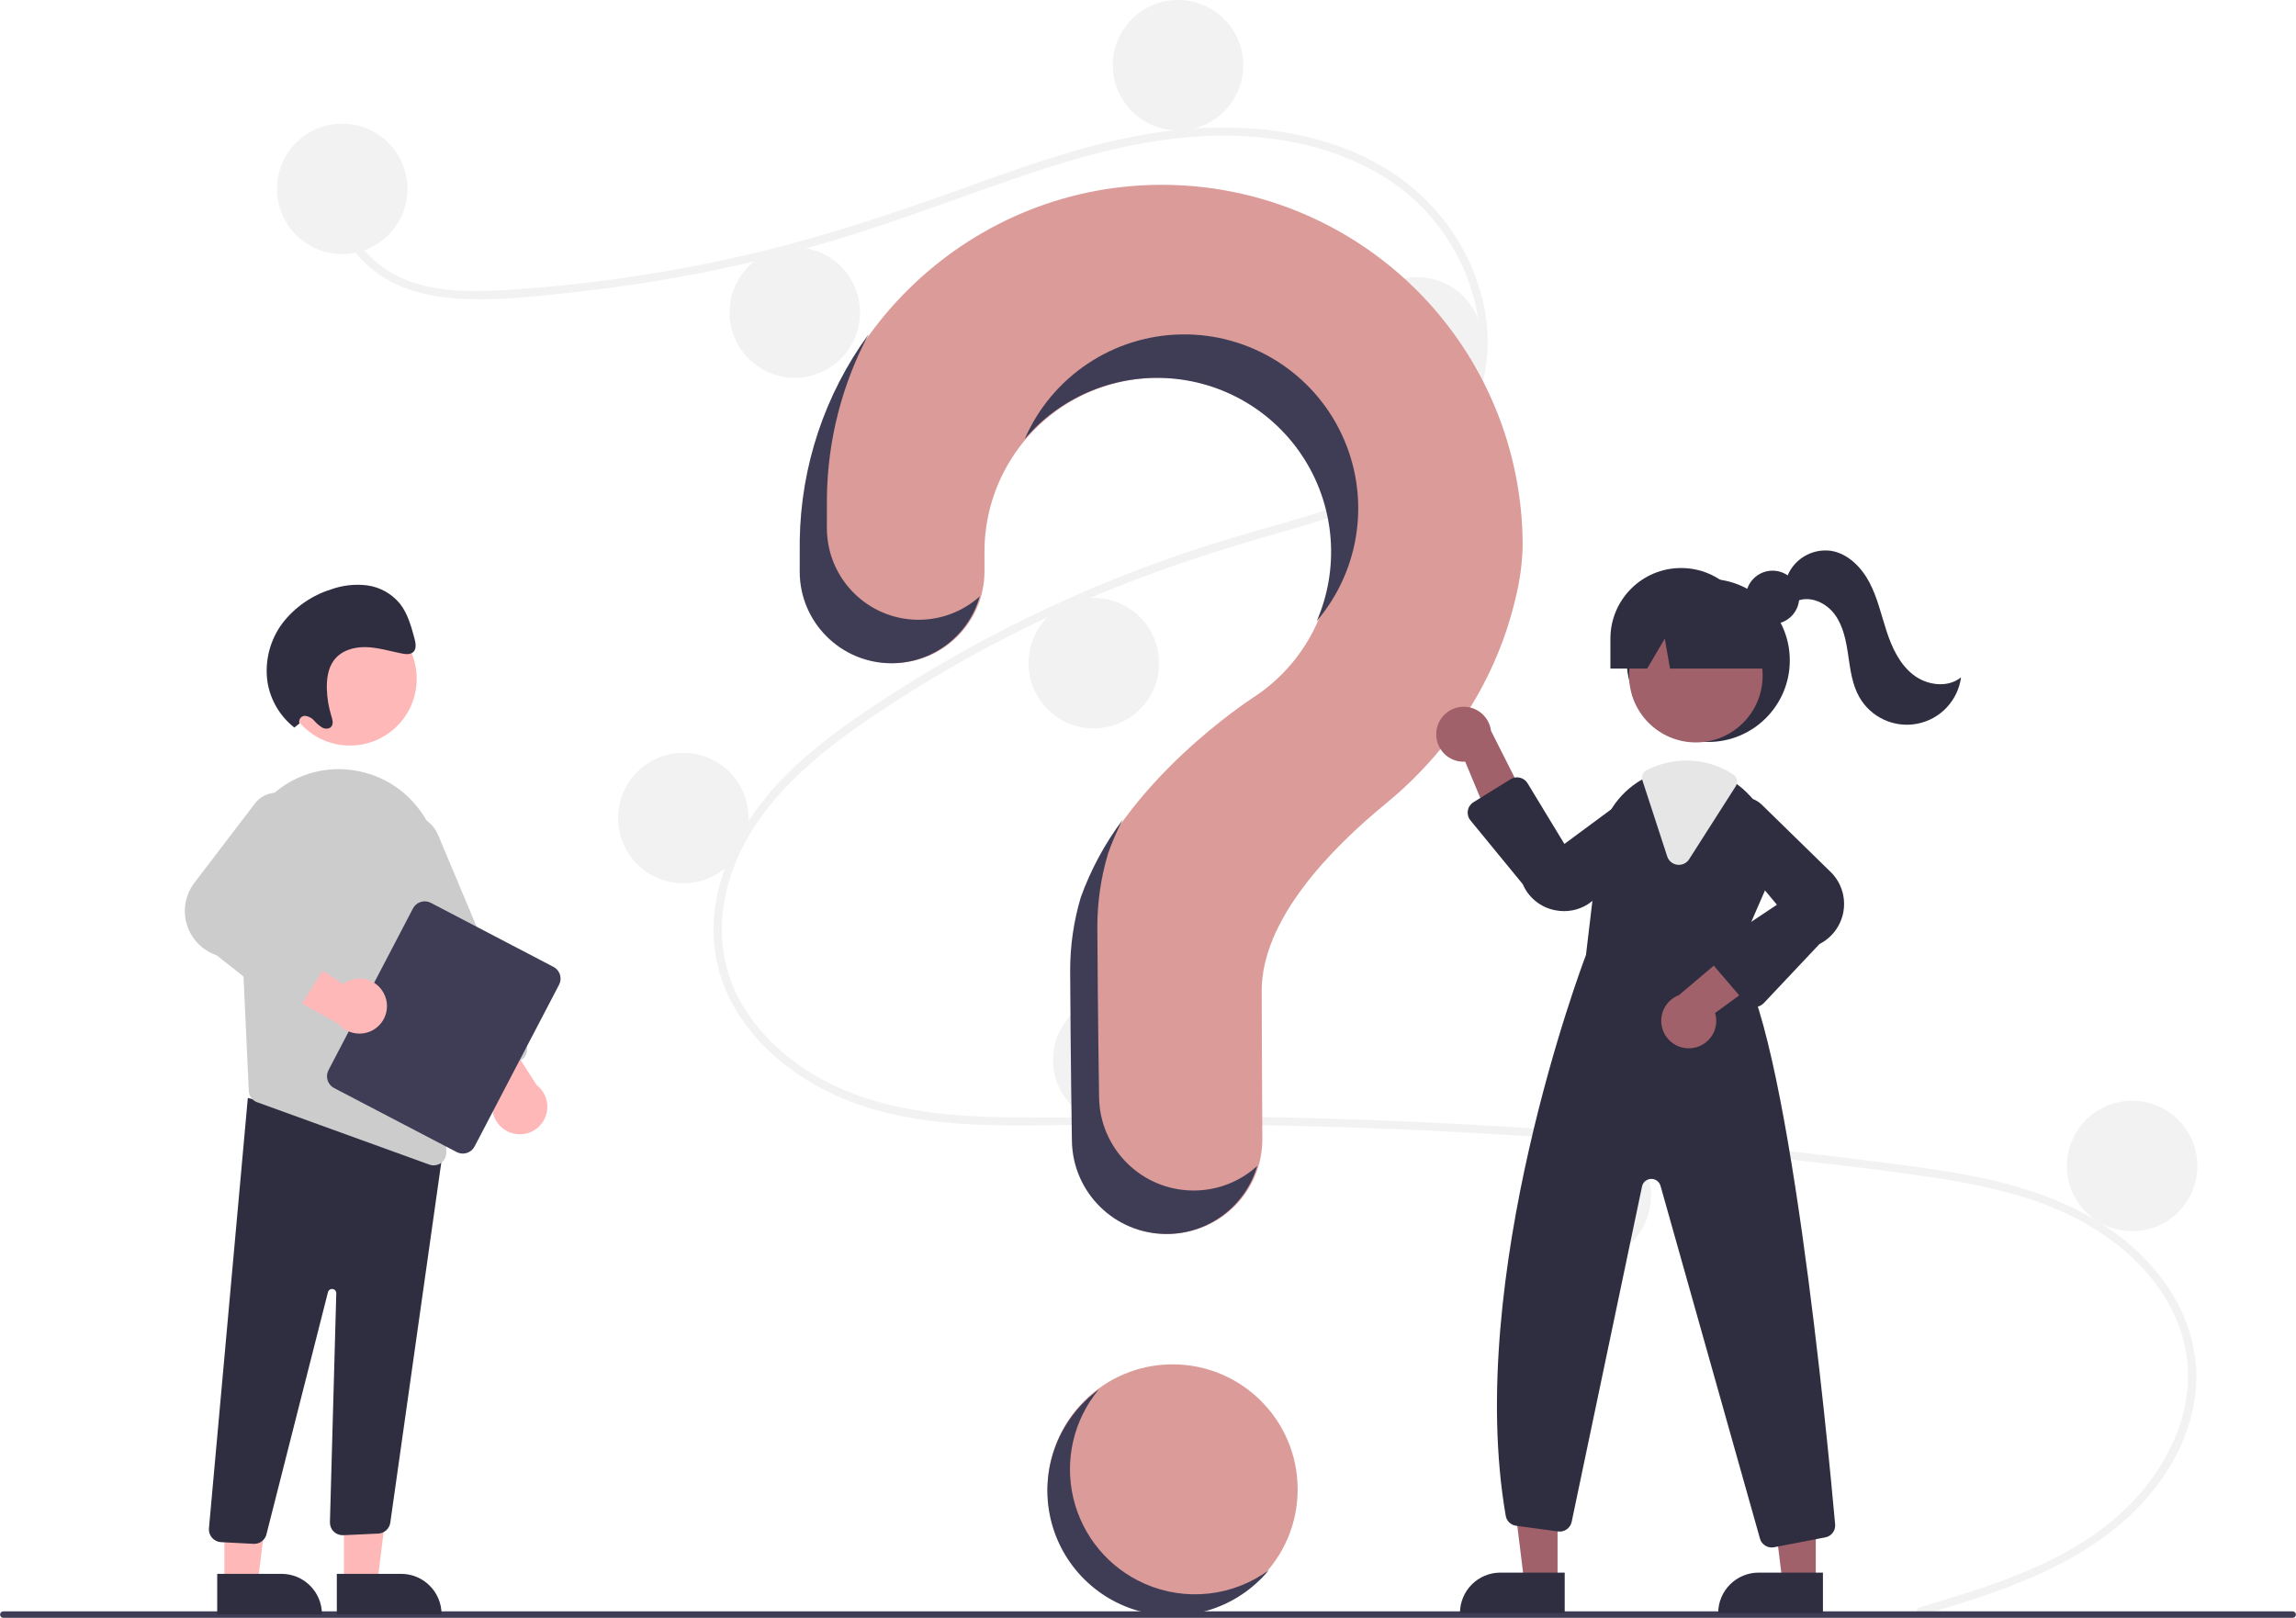
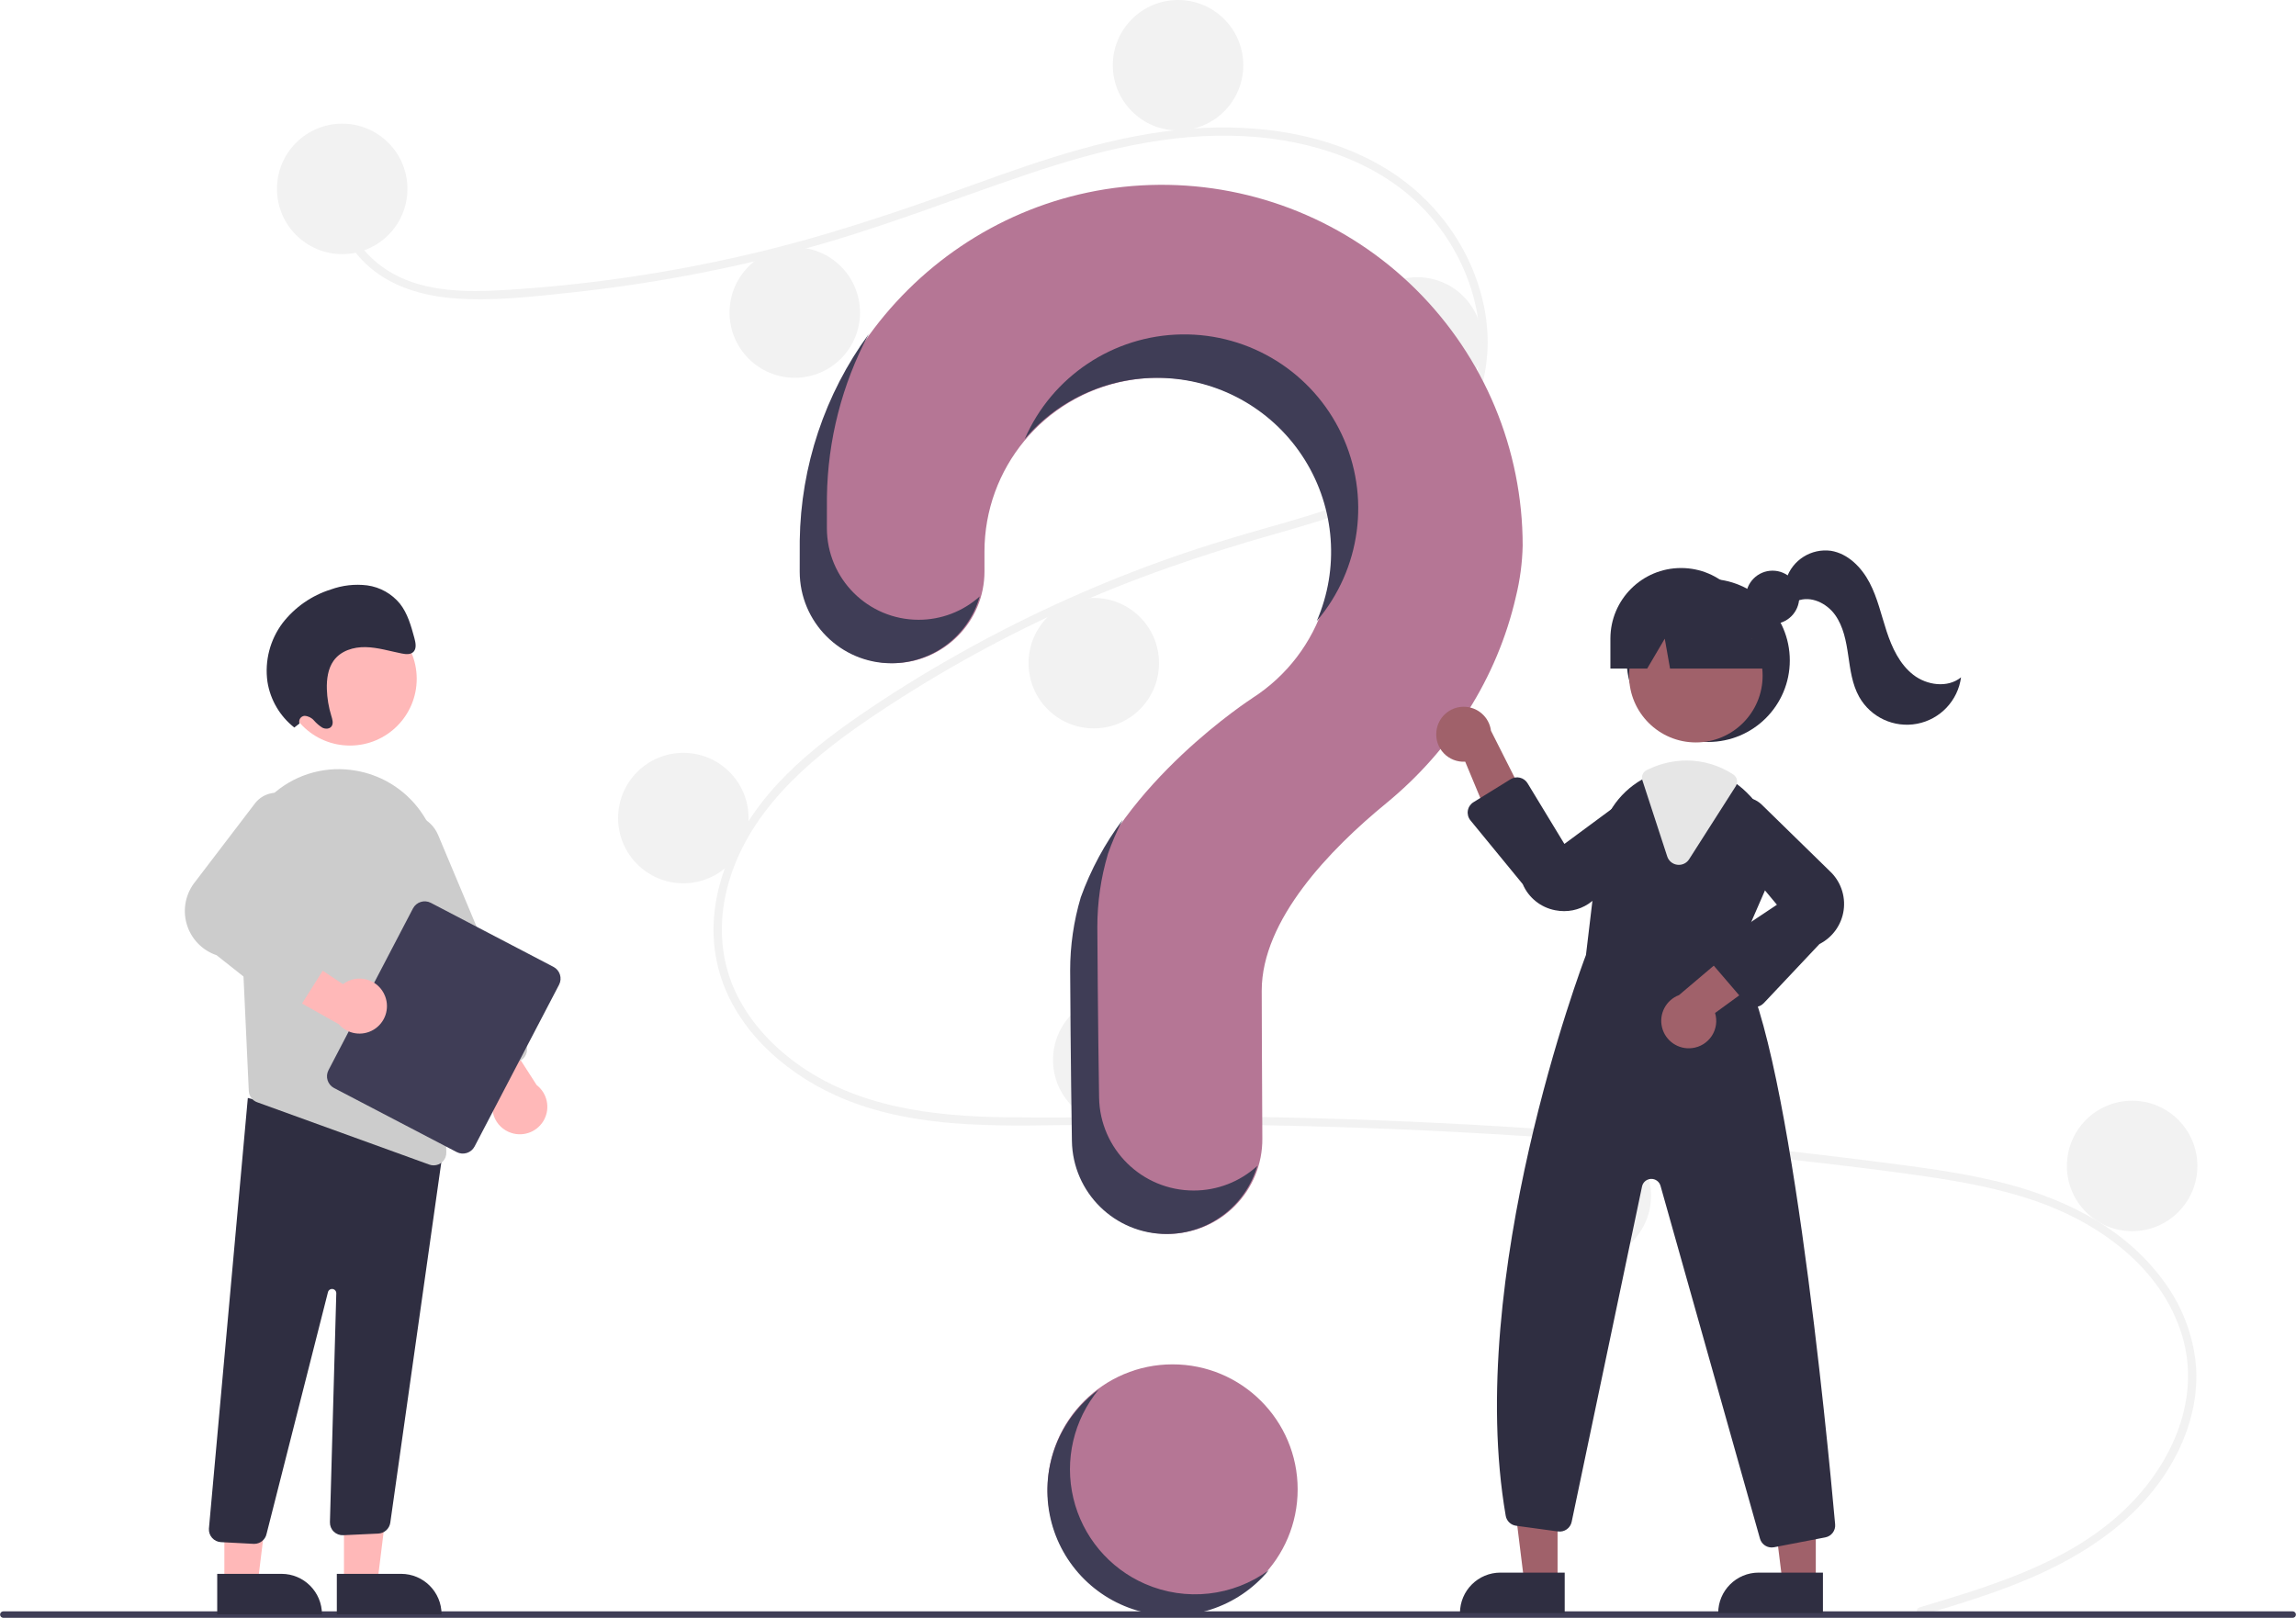
<svg xmlns="http://www.w3.org/2000/svg" id="ef672dd0-2e16-4c9d-8107-606b55e40777" data-name="Layer 1" width="844.675" height="595.262" viewBox="0 0 844.675 595.262">
-   <circle cx="431.393" cy="548" r="46" fill="#db9b99" />
+   <circle cx="431.393" cy="548" r="46" fill="#B57695" />
  <path d="M883.862,743.785c25.735-7.729,53.094-15.788,73.503-34.161,18.238-16.418,30.55-41.489,22.995-66.112-7.54-24.572-30.124-40.956-53.442-49.105-13.225-4.622-27.061-7.186-40.891-9.2-15.035-2.19-30.136-3.984-45.23-5.71q-91.677-10.486-184.044-12.811c-30.385-.765-60.764-.747-91.152-.306-27.139.394-55.722.384-80.899-11.151-19.578-8.97-37.348-25.289-42.803-46.734-6.297-24.755,5.318-49.964,21.98-67.892,8.783-9.45,19.047-17.404,29.636-24.717,11.487-7.934,23.375-15.306,35.521-22.188a494.634,494.634,0,0,1,74.767-34.468c12.746-4.634,25.68-8.633,38.728-12.321,11.017-3.115,22.068-6.234,32.716-10.477,20.583-8.204,40.161-22.1,45.395-44.881,4.96-21.591-3.403-45.031-18.065-61.071-16.963-18.557-42.539-26.692-67.06-28.008-27.528-1.478-54.422,5.412-80.297,14.156-27.597,9.326-54.599,20.049-82.778,27.603a556.958,556.958,0,0,1-85.196,15.837c-14.082,1.5-28.59,3.193-42.756,2.045-11.872-.962-23.684-4.454-32.434-12.88-7.503-7.225-11.972-17.154-10.435-27.632.279-1.903,3.17-1.094,2.893.798-1.87,12.755,6.8,24.509,17.484,30.529,12.348,6.958,27.374,6.968,41.122,6.172a537.825,537.825,0,0,0,88.515-12.796c28.593-6.531,56.164-15.866,83.704-25.839,26.156-9.472,52.897-18.716,80.84-20.767,24.246-1.78,49.752,1.752,70.874,14.423,18.564,11.136,32.215,29.707,36.565,51.018,4.25,20.825-1.636,41.785-17.4,56.317-16.321,15.046-38.701,21.479-59.557,27.404-26.452,7.514-52.337,16.298-77.392,27.703a485.824,485.824,0,0,0-72.8,40.928c-22.246,15.202-44.201,34.331-51.237,61.451-3.277,12.633-2.672,26.032,2.812,37.965,4.876,10.61,12.907,19.535,22.262,26.419,22.321,16.424,50.453,19.797,77.414,20.132,30.281.377,60.564-.645,90.855-.148q92.599,1.52,184.819,11.273,23.108,2.446,46.158,5.407c13.822,1.776,27.69,3.541,41.278,6.695,24.162,5.608,47.674,16.392,62.692,36.878a61.319,61.319,0,0,1,11.947,30.446c1.051,11.524-1.77,23.069-6.98,33.321-11.532,22.69-33.134,37.123-56.073,46.605-12.287,5.079-25.032,8.926-37.752,12.746-1.853.557-2.645-2.338-.798-2.893Z" transform="translate(-177.6623 -152.3692)" fill="#f2f2f2" />
  <circle cx="125.893" cy="69.5" r="24" fill="#f2f2f2" />
  <circle cx="292.393" cy="115" r="24" fill="#f2f2f2" />
  <circle cx="433.393" cy="24" r="24" fill="#f2f2f2" />
  <circle cx="521.393" cy="126" r="24" fill="#f2f2f2" />
  <circle cx="402.393" cy="244" r="24" fill="#f2f2f2" />
  <circle cx="251.393" cy="301" r="24" fill="#f2f2f2" />
  <circle cx="411.393" cy="390" r="24" fill="#f2f2f2" />
  <circle cx="583.393" cy="440" r="24" fill="#f2f2f2" />
  <circle cx="784.393" cy="429" r="24" fill="#f2f2f2" />
-   <path d="M604.128,220.373c-71.892.508-130.756,58.93-131.777,130.816-.009.664-.014,5.33-.013,11.434a33.748,33.748,0,0,0,33.744,33.746h0a33.769,33.769,0,0,0,33.761-33.798c-.003-4.152-.006-7.026-.006-7.202a64,64,0,1,1,98.52,53.879l.012.014s-48.028,30.92-62.671,73.335l.012.003a94.004,94.004,0,0,0-3.874,26.768c0,3.725.219,36.321.643,62.778a34.786,34.786,0,0,0,34.79,34.222h0a34.796,34.796,0,0,0,34.794-35.011c-.147-24.229-.227-52.442-.227-54.489,0-26.045,25.125-51.995,45.764-68.917,23.766-19.487,40.868-46.043,47.737-75.999a86.762,86.762,0,0,0,2.499-18.834A132.75,132.75,0,0,0,604.128,220.373Z" transform="translate(-177.6623 -152.3692)" fill="#db9b99" />
+   <path d="M604.128,220.373c-71.892.508-130.756,58.93-131.777,130.816-.009.664-.014,5.33-.013,11.434a33.748,33.748,0,0,0,33.744,33.746h0a33.769,33.769,0,0,0,33.761-33.798c-.003-4.152-.006-7.026-.006-7.202a64,64,0,1,1,98.52,53.879l.012.014s-48.028,30.92-62.671,73.335l.012.003a94.004,94.004,0,0,0-3.874,26.768c0,3.725.219,36.321.643,62.778a34.786,34.786,0,0,0,34.79,34.222h0a34.796,34.796,0,0,0,34.794-35.011c-.147-24.229-.227-52.442-.227-54.489,0-26.045,25.125-51.995,45.764-68.917,23.766-19.487,40.868-46.043,47.737-75.999a86.762,86.762,0,0,0,2.499-18.834A132.75,132.75,0,0,0,604.128,220.373Z" transform="translate(-177.6623 -152.3692)" fill="#B57695" />
  <path d="M1021.147,747.631H178.853a1.191,1.191,0,0,1,0-2.381h842.294a1.191,1.191,0,0,1,0,2.381Z" transform="translate(-177.6623 -152.3692)" fill="#3f3d56" />
  <circle cx="628.449" cy="242.996" r="30" fill="#2f2e41" />
  <polygon points="573.012 582.129 560.753 582.129 554.92 534.841 573.015 534.841 573.012 582.129" fill="#a0616a" />
  <path d="M551.996,578.626h23.644a0,0,0,0,1,0,0v14.887a0,0,0,0,1,0,0H537.109a0,0,0,0,1,0,0v0A14.887,14.887,0,0,1,551.996,578.626Z" fill="#2f2e41" />
  <polygon points="668.012 582.129 655.753 582.129 649.92 534.841 668.015 534.841 668.012 582.129" fill="#a0616a" />
  <path d="M646.996,578.626h23.644a0,0,0,0,1,0,0v14.887a0,0,0,0,1,0,0H632.109a0,0,0,0,1,0,0v0A14.887,14.887,0,0,1,646.996,578.626Z" fill="#2f2e41" />
  <circle cx="623.89" cy="248.61" r="24.561" fill="#a0616a" />
  <path d="M816.191,504.775l10.99-25.25a31.383,31.383,0,0,0-6.95-35.6,31.873,31.873,0,0,0-3.07-2.67,30.935,30.935,0,0,0-18.99-6.57,32.179,32.179,0,0,0-13.4,2.98c-.36.16-.71.33-1.07.5-.69.33-1.37.69-2.03,1.06a31.678,31.678,0,0,0-15.7,23.88l-4.85,40.64c-1.22,3.19-44.74,118.39-29.52,206.34a4.467,4.467,0,0,0,3.82,3.67l15.43,2.1a4.497,4.497,0,0,0,5.01-3.53l25.89-123.41a3.503,3.503,0,0,1,6.8-.23l36.58,129.78a4.471,4.471,0,0,0,4.31,3.28,5.122,5.122,0,0,0,.87-.08l18.85-3.63a4.471,4.471,0,0,0,3.63-4.81C850.021,682.335,835.301,527.605,816.191,504.775Z" transform="translate(-177.6623 -152.3692)" fill="#2f2e41" />
  <path d="M706.102,421.419A10.056,10.056,0,0,0,716.696,432.623l13.729,32.992,10.385-15.394-14.629-28.97a10.11,10.11,0,0,0-20.079.169Z" transform="translate(-177.6623 -152.3692)" fill="#a0616a" />
  <path d="M800.19,537.996a10.056,10.056,0,0,0,8.427-12.913l28.885-21.038-17.39-6.512-24.764,20.977a10.11,10.11,0,0,0,4.842,19.487Z" transform="translate(-177.6623 -152.3692)" fill="#a0616a" />
  <path d="M753.102,487.61a17.057,17.057,0,0,1-3.298-.325,16.305,16.305,0,0,1-11.948-9.616l-19.234-23.453a4.501,4.501,0,0,1,1.111-6.681l13.684-8.471a4.5,4.5,0,0,1,6.215,1.49l13.556,22.334L779.15,443.702A9.721,9.721,0,0,1,790.46,459.264l-25.912,23.637A16.253,16.253,0,0,1,753.102,487.61Z" transform="translate(-177.6623 -152.3692)" fill="#2f2e41" />
  <path d="M823.252,522.883c-.035,0-.071,0-.106-.001a4.508,4.508,0,0,1-3.311-1.57l-12.166-14.193a4.5,4.5,0,0,1,.92-6.673l22.781-15.188-20.638-24.812a9.721,9.721,0,0,1,14.887-12.183l25.084,24.513a16.525,16.525,0,0,1-3.675,26.94l-20.501,21.754A4.507,4.507,0,0,1,823.252,522.883Z" transform="translate(-177.6623 -152.3692)" fill="#2f2e41" />
  <path d="M795.307,470.584a4.632,4.632,0,0,1-.584-.037,4.461,4.461,0,0,1-3.71-3.069l-9.142-28.029a3.083,3.083,0,0,1,1.594-3.725l.297-.14c.269-.128.535-.254.807-.375a32.574,32.574,0,0,1,13.603-3.023,31.327,31.327,0,0,1,17.161,5.157,3.13,3.13,0,0,1,.901,4.294L799.084,468.504A4.455,4.455,0,0,1,795.307,470.584Z" transform="translate(-177.6623 -152.3692)" fill="#e6e6e6" />
  <circle cx="652.101" cy="219.786" r="9.817" fill="#2f2e41" />
  <path d="M796.111,361.365h0a26,26,0,0,0-26,26v11h13.529l6.471-11,1.941,11h41.059l-11-11A26,26,0,0,0,796.111,361.365Z" transform="translate(-177.6623 -152.3692)" fill="#2f2e41" />
  <path d="M834.809,365.431a15.15,15.15,0,0,1,16.481-10.396c6.256,1.046,11.202,6.075,14.149,11.691s4.308,11.903,6.289,17.928,4.791,12.084,9.793,15.984,12.677,4.958,17.59.946a20.118,20.118,0,0,1-37.477,7.181c-2.592-4.612-3.261-10.017-4.03-15.251s-1.767-10.65-4.862-14.94-8.888-7.093-13.804-5.139Z" transform="translate(-177.6623 -152.3692)" fill="#2f2e41" />
  <path d="M515.609,380.408h0a33.748,33.748,0,0,1-33.744-33.746c-0-6.104.004-10.771.013-11.434a131.507,131.507,0,0,1,15.359-59.909,131.803,131.803,0,0,0-25.359,75.909c-.009.664-.014,5.33-.013,11.434a33.748,33.748,0,0,0,33.744,33.746h0A33.773,33.773,0,0,0,538.097,371.817,33.622,33.622,0,0,1,515.609,380.408Z" transform="translate(-177.6623 -152.3692)" fill="#3f3d56" />
  <path d="M606.415,291.478a64.004,64.004,0,0,1,55.659,89.413,63.997,63.997,0,1,0-107.426-66.985A63.871,63.871,0,0,1,606.415,291.478Z" transform="translate(-177.6623 -152.3692)" fill="#3f3d56" />
  <path d="M616.797,590.408h0a34.787,34.787,0,0,1-34.79-34.222c-.423-26.456-.643-59.052-.643-62.778a94.004,94.004,0,0,1,3.874-26.768l-.012-.003a95.069,95.069,0,0,1,5.494-12.701,110.047,110.047,0,0,0-15.494,28.701l.012.003a94.004,94.004,0,0,0-3.874,26.768c0,3.725.219,36.321.643,62.778a34.787,34.787,0,0,0,34.79,34.222h0a34.803,34.803,0,0,0,33.402-25.048A34.66,34.66,0,0,1,616.797,590.408Z" transform="translate(-177.6623 -152.3692)" fill="#3f3d56" />
  <polygon points="126.541 582.585 138.8 582.584 144.633 535.296 126.538 535.297 126.541 582.585" fill="#ffb8b8" />
  <path d="M301.576,731.451H340.107a0,0,0,0,1,0,0v14.887a0,0,0,0,1,0,0H316.463A14.887,14.887,0,0,1,301.576,731.451v0A0,0,0,0,1,301.576,731.451Z" transform="translate(464.0541 1325.404) rotate(179.9974)" fill="#2f2e41" />
  <polygon points="82.541 582.585 94.8 582.584 100.633 535.296 82.538 535.297 82.541 582.585" fill="#ffb8b8" />
  <path d="M257.576,731.451H296.107a0,0,0,0,1,0,0v14.887a0,0,0,0,1,0,0H272.463A14.887,14.887,0,0,1,257.576,731.451v0A0,0,0,0,1,257.576,731.451Z" transform="translate(376.0541 1325.406) rotate(179.9974)" fill="#2f2e41" />
  <path d="M270.917,720.411l-11.975-.63a4.673,4.673,0,0,1-4.419-4.967l14.313-158.466,65.911,17.786,6.35-1.732L321.239,712.686a4.696,4.696,0,0,1-4.358,3.945l-12.909.601a4.674,4.674,0,0,1-4.931-4.796l2.339-84.196a1.558,1.558,0,0,0-3.083-.36L275.739,716.692a4.646,4.646,0,0,1-4.569,3.725C271.086,720.418,271.002,720.416,270.917,720.411Z" transform="translate(-177.6623 -152.3692)" fill="#2f2e41" />
  <circle cx="128.742" cy="249.759" r="24.561" fill="#ffb8b8" />
  <path d="M265.512,474.287l2.701,58.267.976,21.199a4.642,4.642,0,0,0,3.074,4.175l63.336,22.943a4.477,4.477,0,0,0,1.6.28,4.644,4.644,0,0,0,4.664-4.788L339.266,471.597A36.93,36.93,0,0,0,308.522,435.92c-.613-.093-1.236-.187-1.859-.27a36.249,36.249,0,0,0-29.165,9.441,37.236,37.236,0,0,0-11.986,29.196Z" transform="translate(-177.6623 -152.3692)" fill="#ccc" />
  <path d="M365.855,569.245a10.064,10.064,0,0,1-5.369-15.227l-21.478-28.56,18.534-1.147,17.554,27.297a10.111,10.111,0,0,1-9.242,17.637Z" transform="translate(-177.6623 -152.3692)" fill="#ffb8b8" />
  <path d="M350.753,548.85a4.644,4.644,0,0,1-2.541-2.518L315.854,469.237a12.463,12.463,0,1,1,22.984-9.647l32.358,77.095a4.679,4.679,0,0,1-2.5,6.118l-14.365,6.029a4.642,4.642,0,0,1-3.577.017Z" transform="translate(-177.6623 -152.3692)" fill="#ccc" />
  <path d="M298.508,546.131,329.587,486.622a4.878,4.878,0,0,1,6.575-2.063l45.112,23.56a4.878,4.878,0,0,1,2.063,6.575l-31.079,59.509a4.878,4.878,0,0,1-6.575,2.063L300.571,552.706A4.878,4.878,0,0,1,298.508,546.131Z" transform="translate(-177.6623 -152.3692)" fill="#3f3d56" />
  <path d="M319.351,518.943a10.064,10.064,0,0,0-15.517-4.46l-29.778-19.754-.051,18.57L302.29,529.21a10.111,10.111,0,0,0,17.06-10.267Z" transform="translate(-177.6623 -152.3692)" fill="#ffb8b8" />
  <path d="M281.701,523.119l-24.337-19.278a17.163,17.163,0,0,1-7.823-27.135l22.097-28.96a10.096,10.096,0,0,1,17.13,10.284l-17.484,28.6,25.694,12.187a4.674,4.674,0,0,1,1.948,6.72l-10.372,16.414a4.682,4.682,0,0,1-3.167,2.111c-.026.004-.051.008-.077.012A4.696,4.696,0,0,1,281.701,523.119Z" transform="translate(-177.6623 -152.3692)" fill="#ccc" />
  <path d="M287.845,418.574a2.135,2.135,0,0,1,1.856-2.819,4.93,4.93,0,0,1,3.476,1.715,13.833,13.833,0,0,0,3.071,2.637c1.188.599,2.8.514,3.477-.628.636-1.072.2-2.508-.185-3.753a36.907,36.907,0,0,1-1.63-9.77c-.111-3.7.411-7.562,2.46-10.448,2.644-3.725,7.371-5.139,11.845-5.036s8.875,1.484,13.307,2.357c1.53.301,3.328.456,4.352-.73,1.088-1.261.688-3.301.226-5.004-1.201-4.417-2.475-8.985-5.265-12.552a18.898,18.898,0,0,0-12.061-6.79,28.938,28.938,0,0,0-13.462,1.528,36.096,36.096,0,0,0-17.683,12.319,29.236,29.236,0,0,0-5.578,21.6,26.667,26.667,0,0,0,9.886,16.855Z" transform="translate(-177.6623 -152.3692)" fill="#2f2e41" />
  <path d="M598.92,735.149a45.994,45.994,0,0,1-17.07-71.489,45.997,45.997,0,1,0,62.569,66.464A45.969,45.969,0,0,1,598.92,735.149Z" transform="translate(-177.6623 -152.3692)" fill="#3f3d56" />
</svg>
